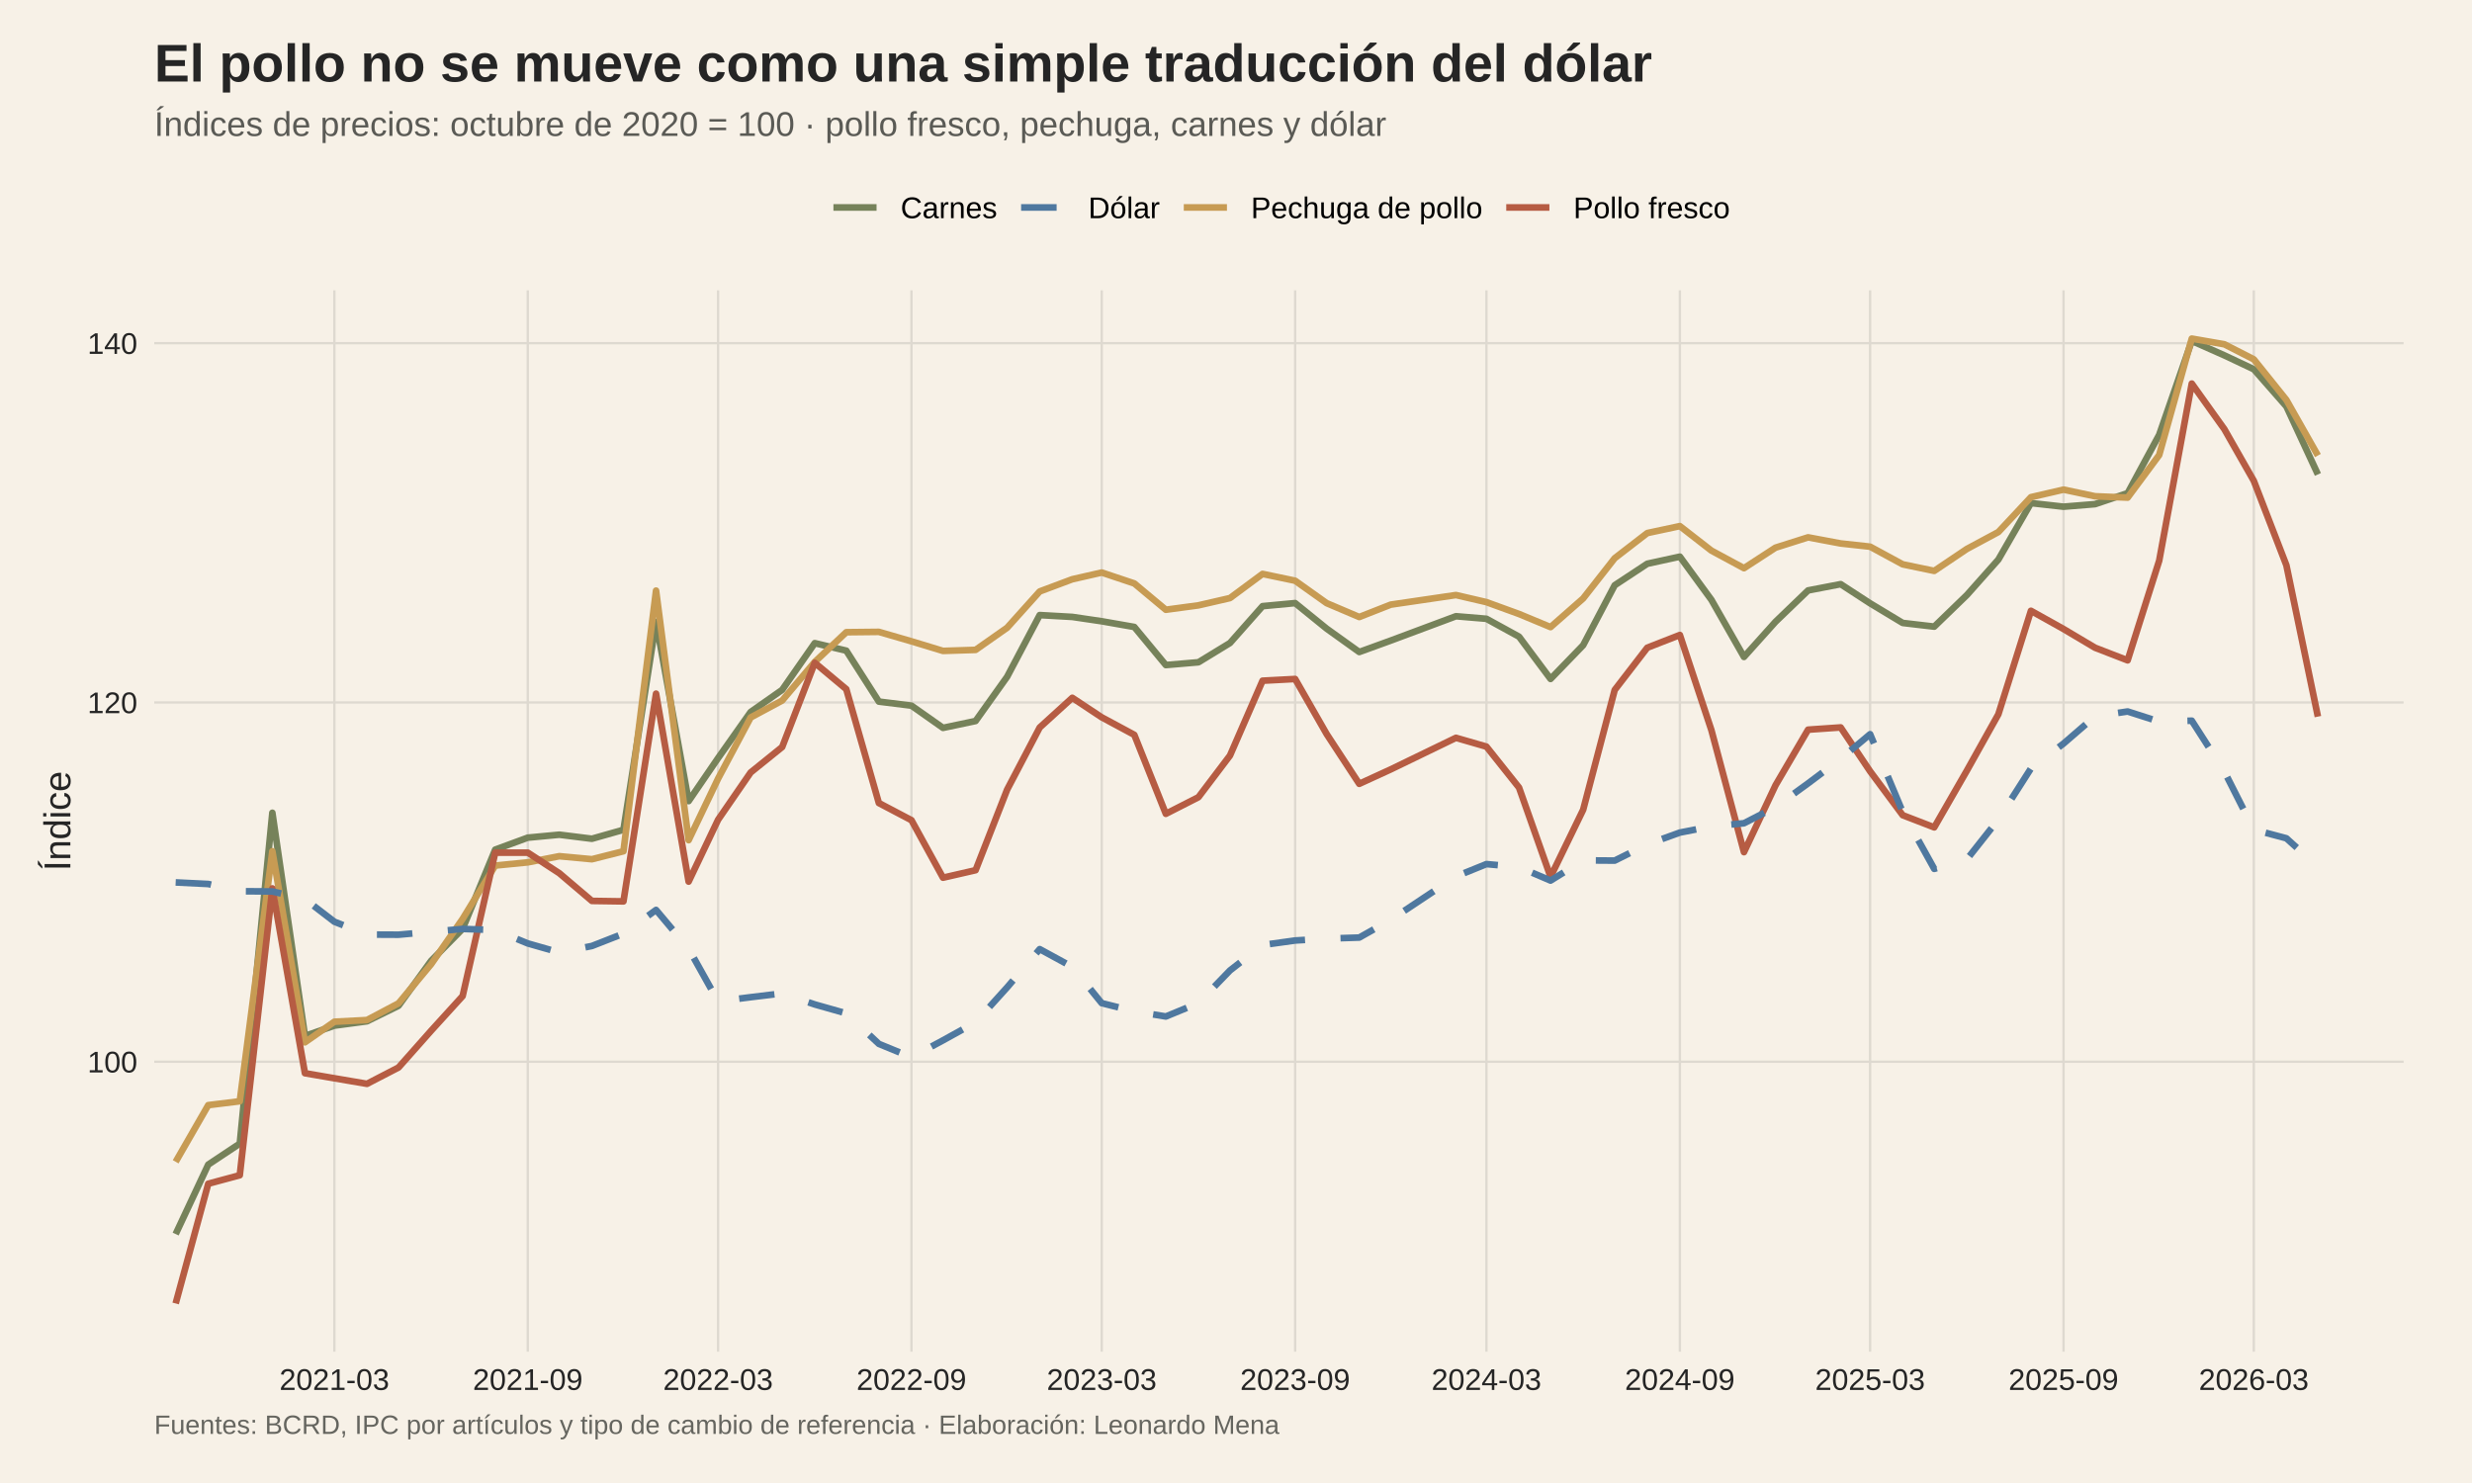
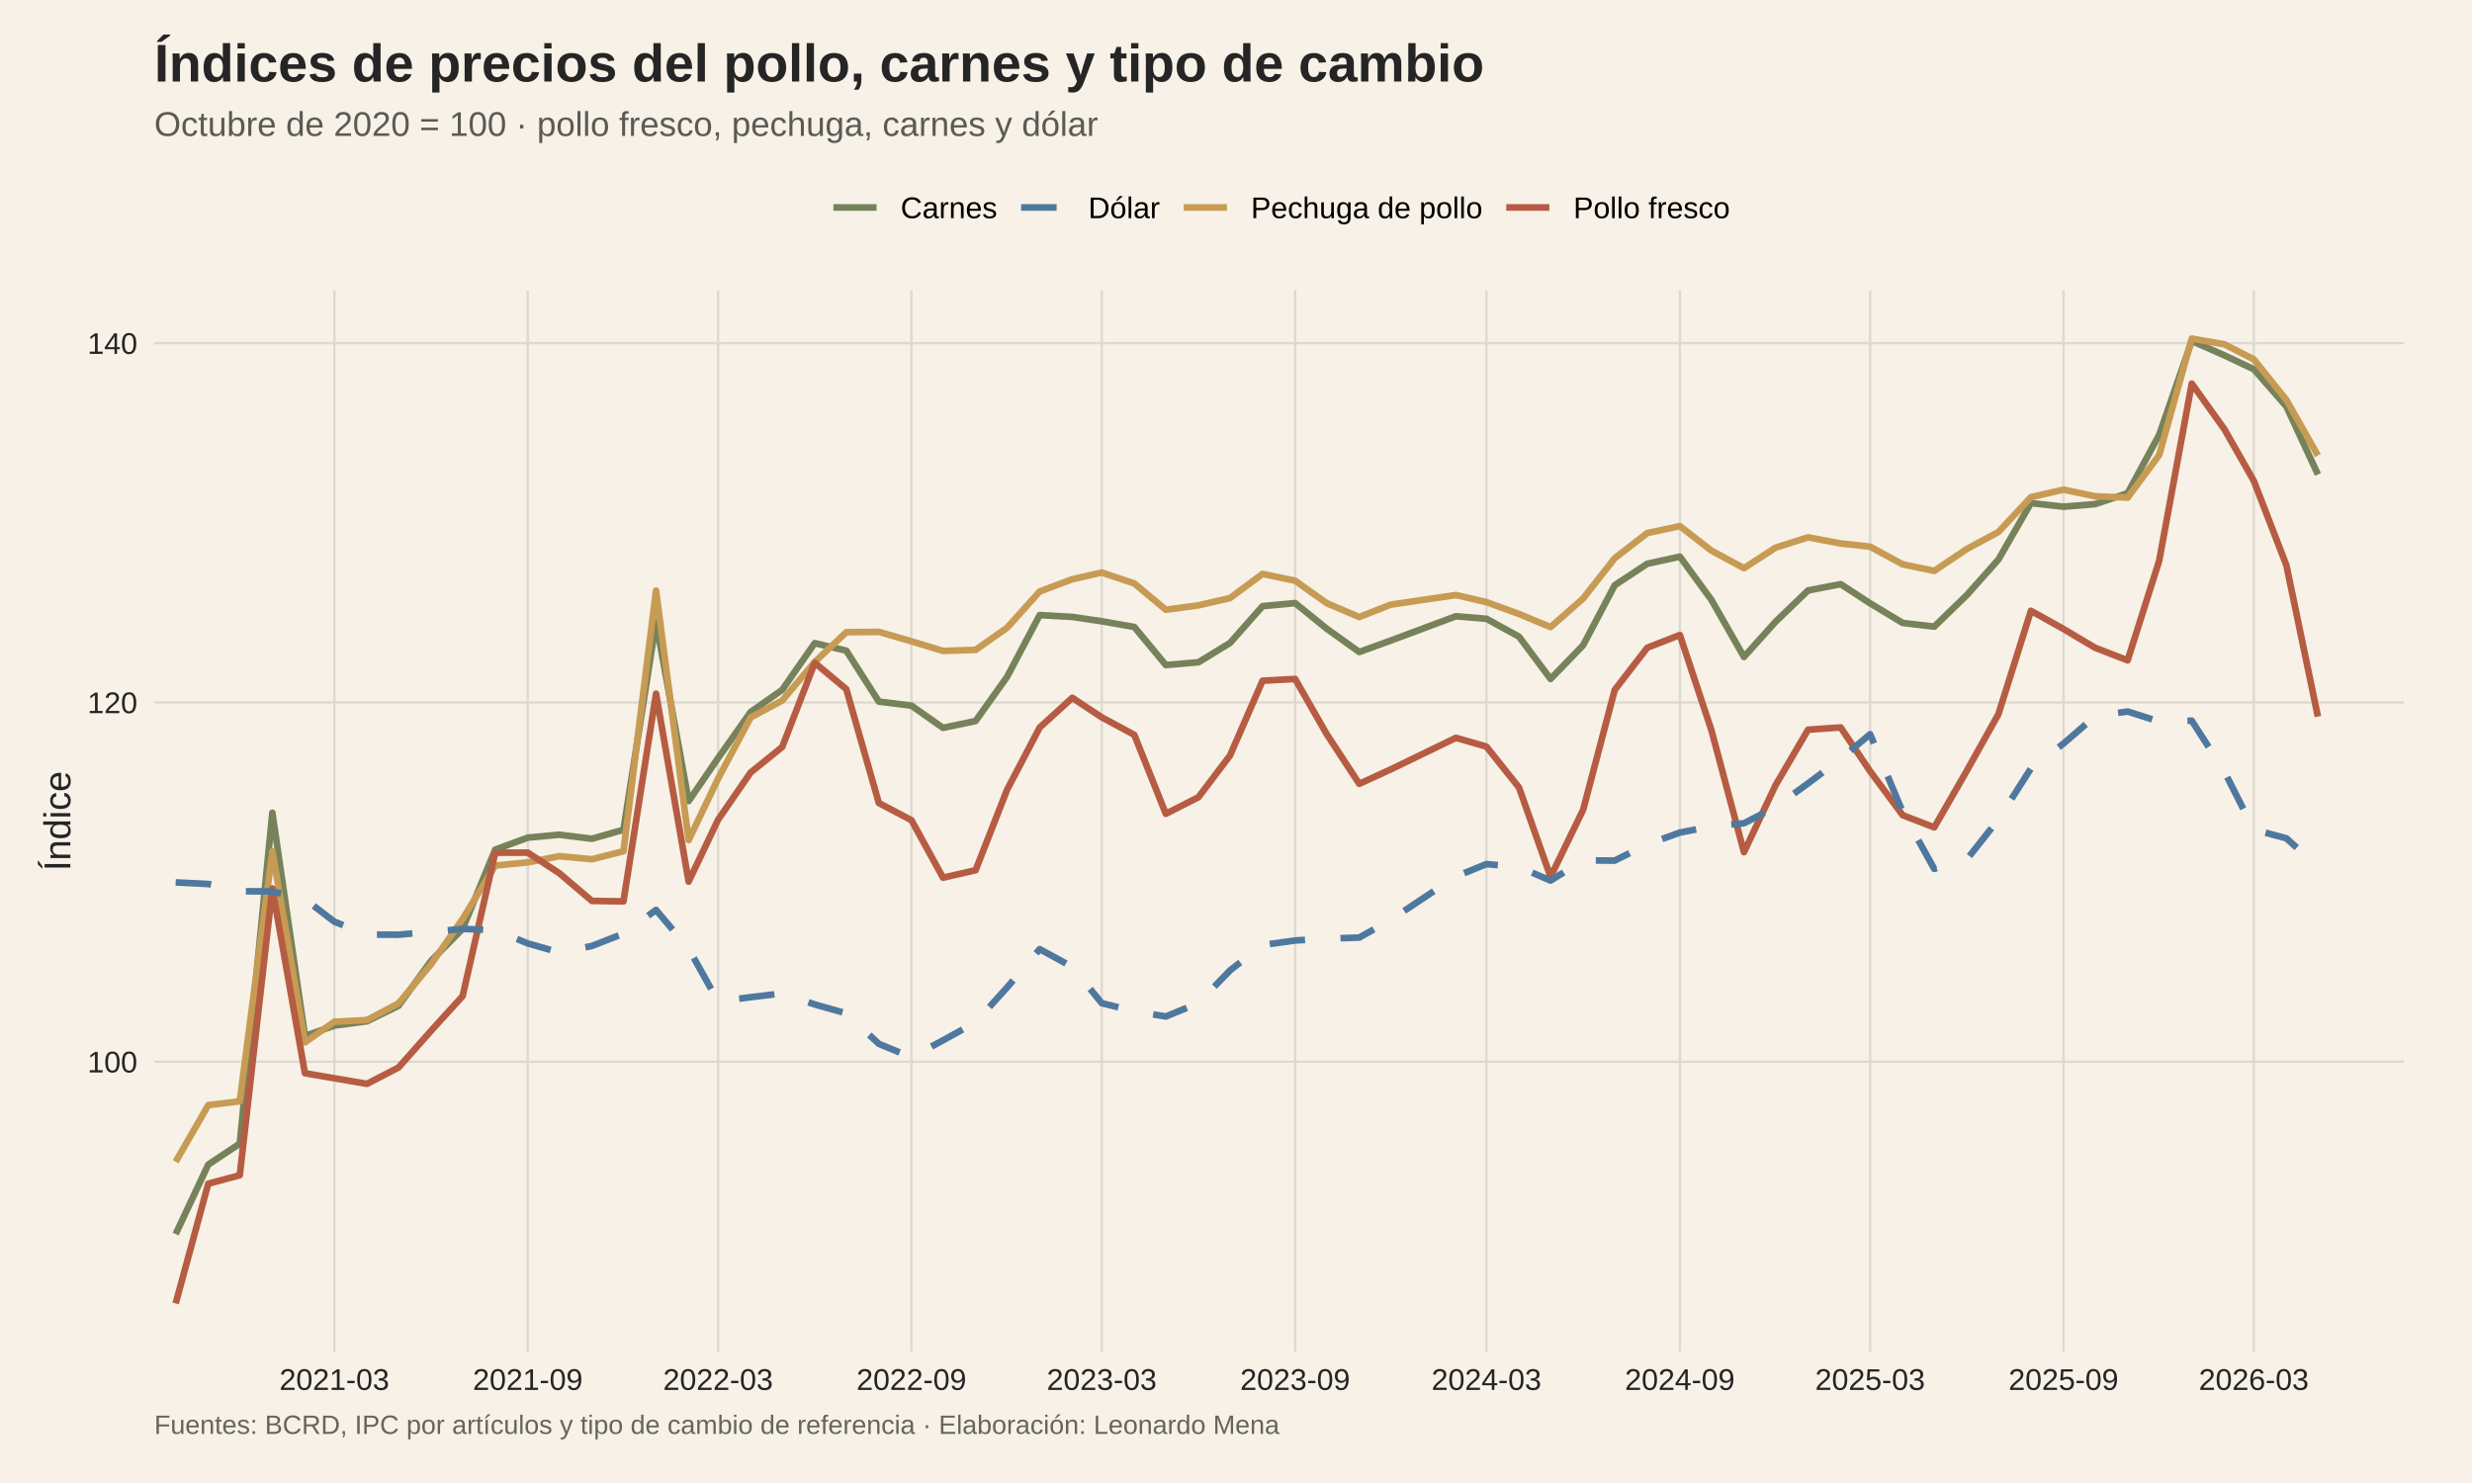
<svg xmlns="http://www.w3.org/2000/svg" width="792.00pt" height="475.20pt" viewBox="0 0 792.00 475.20">
  <g class="svglite">
    <defs>
      <style type="text/css">
    .svglite line, .svglite polyline, .svglite polygon, .svglite path, .svglite rect, .svglite circle {
      fill: none;
      stroke: #000000;
      stroke-linecap: round;
      stroke-linejoin: round;
      stroke-miterlimit: 10.00;
    }
    .svglite text {
      white-space: pre;
    }
    .svglite g.glyphgroup path {
      fill: inherit;
      stroke: none;
    }
  </style>
    </defs>
    <rect width="100%" height="100%" style="stroke: none; fill: #F7F1E7;" />
    <defs>
      <clipPath id="cpMC4wMHw3OTIuMDB8MC4wMHw0NzUuMjA=">
        <rect x="0.00" y="0.00" width="792.00" height="475.20" />
      </clipPath>
    </defs>
    <g clip-path="url(#cpMC4wMHw3OTIuMDB8MC4wMHw0NzUuMjA=)">
      <rect x="0.00" y="0.00" width="792.00" height="475.20" style="stroke-width: 1.16; stroke: none; fill: #F7F1E7;" />
    </g>
    <defs>
      <clipPath id="cpNDkuNDJ8NzcwLjA4fDkzLjA0fDQzMy4xMw==">
        <rect x="49.42" y="93.04" width="720.66" height="340.08" />
      </clipPath>
    </defs>
    <g clip-path="url(#cpNDkuNDJ8NzcwLjA4fDkzLjA0fDQzMy4xMw==)">
      <rect x="49.42" y="93.04" width="720.66" height="340.08" style="stroke-width: 1.16; stroke: none; fill: #F7F1E7;" />
      <polyline points="49.42,340.21 770.08,340.21 " style="stroke-width: 0.75; stroke: #DED9D0; stroke-linecap: butt;" />
      <polyline points="49.42,225.09 770.08,225.09 " style="stroke-width: 0.75; stroke: #DED9D0; stroke-linecap: butt;" />
      <polyline points="49.42,109.96 770.08,109.96 " style="stroke-width: 0.75; stroke: #DED9D0; stroke-linecap: butt;" />
      <polyline points="107.13,433.13 107.13,93.04 " style="stroke-width: 0.75; stroke: #DED9D0; stroke-linecap: butt;" />
      <polyline points="169.10,433.13 169.10,93.04 " style="stroke-width: 0.75; stroke: #DED9D0; stroke-linecap: butt;" />
      <polyline points="230.06,433.13 230.06,93.04 " style="stroke-width: 0.75; stroke: #DED9D0; stroke-linecap: butt;" />
      <polyline points="292.02,433.13 292.02,93.04 " style="stroke-width: 0.75; stroke: #DED9D0; stroke-linecap: butt;" />
      <polyline points="352.98,433.13 352.98,93.04 " style="stroke-width: 0.75; stroke: #DED9D0; stroke-linecap: butt;" />
      <polyline points="414.95,433.13 414.95,93.04 " style="stroke-width: 0.75; stroke: #DED9D0; stroke-linecap: butt;" />
      <polyline points="476.24,433.13 476.24,93.04 " style="stroke-width: 0.75; stroke: #DED9D0; stroke-linecap: butt;" />
      <polyline points="538.21,433.13 538.21,93.04 " style="stroke-width: 0.75; stroke: #DED9D0; stroke-linecap: butt;" />
      <polyline points="599.16,433.13 599.16,93.04 " style="stroke-width: 0.75; stroke: #DED9D0; stroke-linecap: butt;" />
      <polyline points="661.13,433.13 661.13,93.04 " style="stroke-width: 0.75; stroke: #DED9D0; stroke-linecap: butt;" />
      <polyline points="722.09,433.13 722.09,93.04 " style="stroke-width: 0.75; stroke: #DED9D0; stroke-linecap: butt;" />
      <polyline points="56.28,395.43 66.72,373.17 76.82,366.45 87.26,260.44 97.70,331.96 107.13,328.64 117.57,327.25 127.68,322.28 138.12,307.88 148.22,297.62 158.66,272.25 169.10,268.41 179.20,267.46 189.64,268.76 199.75,265.89 210.19,199.26 220.63,256.70 230.06,242.92 240.50,228.15 250.60,221.05 261.04,206.08 271.14,208.49 281.58,224.81 292.02,226.11 302.13,233.23 312.57,231.03 322.67,216.86 333.11,197.09 343.55,197.68 352.98,199.07 363.42,200.90 373.52,213.10 383.96,212.21 394.07,206.04 404.51,194.23 414.95,193.25 425.05,201.44 435.49,208.92 445.59,205.25 466.47,197.46 476.24,198.28 486.68,204.01 496.78,217.55 507.22,206.75 517.33,187.53 527.77,180.64 538.21,178.37 548.31,192.19 558.75,210.50 568.85,199.24 579.29,189.19 589.73,187.18 599.16,193.32 609.60,199.61 619.71,200.79 630.15,190.68 640.25,179.31 650.69,161.20 661.13,162.36 671.23,161.54 681.67,158.03 691.78,139.33 702.22,109.24 712.66,113.87 722.09,118.32 732.53,130.23 742.63,152.02 " style="stroke-width: 2.13; stroke: #76825A; stroke-linecap: butt;" />
      <polyline points="56.28,372.27 66.72,354.12 76.82,352.88 87.26,272.76 97.70,333.99 107.13,327.39 117.57,326.85 127.68,321.50 138.12,308.97 148.22,294.44 158.66,277.35 169.10,276.32 179.20,274.35 189.64,275.32 199.75,272.77 210.19,189.25 220.63,269.21 230.06,249.51 240.50,229.90 250.60,224.47 261.04,212.10 271.14,202.58 281.58,202.47 292.02,205.50 302.13,208.57 312.57,208.24 322.67,201.15 333.11,189.52 343.55,185.61 352.98,183.46 363.42,186.95 373.52,195.38 383.96,193.97 394.07,191.64 404.51,183.90 414.95,186.08 425.05,193.27 435.49,197.71 445.59,193.74 466.47,190.67 476.24,192.94 486.68,196.74 496.78,200.94 507.22,191.76 517.33,178.87 527.77,170.81 538.21,168.58 548.31,176.43 558.75,182.06 568.85,175.49 579.29,172.18 589.73,174.14 599.16,175.17 609.60,180.83 619.71,182.93 630.15,175.91 640.25,170.48 650.69,159.31 661.13,156.89 671.23,159.02 681.67,159.45 691.78,145.80 702.22,108.50 712.66,110.32 722.09,115.14 732.53,128.15 742.63,145.97 " style="stroke-width: 2.13; stroke: #C79B53; stroke-linecap: butt;" />
      <polyline points="56.28,417.67 66.72,379.30 76.82,376.58 87.26,284.67 97.70,343.89 107.13,345.51 117.57,347.29 127.68,342.06 138.12,330.28 148.22,319.17 158.66,273.22 169.10,273.21 179.20,279.80 189.64,288.68 199.75,288.83 210.19,222.27 220.63,282.49 230.06,262.68 240.50,247.52 250.60,239.37 261.04,212.38 271.14,220.83 281.58,257.32 292.02,262.81 302.13,281.24 312.57,278.84 322.67,253.03 333.11,233.11 343.55,223.60 352.98,229.85 363.42,235.46 373.52,260.77 383.96,255.45 394.07,242.10 404.51,218.12 414.95,217.57 425.05,235.22 435.49,251.16 445.59,246.53 466.47,236.42 476.24,239.24 486.68,252.36 496.78,280.97 507.22,259.48 517.33,221.09 527.77,207.54 538.21,203.47 548.31,233.95 558.75,273.05 568.85,251.64 579.29,233.81 589.73,233.09 599.16,247.14 609.60,261.21 619.71,265.11 630.15,246.95 640.25,228.88 650.69,195.72 661.13,201.55 671.23,207.55 681.67,211.59 691.78,179.66 702.22,122.91 712.66,137.52 722.09,154.07 732.53,181.12 742.63,229.63 " style="stroke-width: 2.13; stroke: #B65C43; stroke-linecap: butt;" />
      <polyline points="56.28,282.75 56.28,282.75 56.28,282.75 66.72,283.26 66.72,283.26 66.72,283.26 76.82,285.57 76.82,285.57 76.82,285.57 87.26,285.65 87.26,285.65 87.26,285.65 97.70,288.10 97.70,288.10 97.70,288.10 107.13,295.35 107.13,295.35 107.13,295.35 117.57,299.46 117.57,299.46 117.57,299.46 127.68,299.51 127.68,299.51 127.68,299.51 138.12,298.57 138.12,298.57 138.12,298.57 148.22,297.66 148.22,297.66 148.22,297.66 158.66,298.01 158.66,298.01 158.66,298.01 169.10,302.30 169.10,302.30 169.10,302.30 179.20,305.19 179.20,305.19 179.20,305.19 189.64,303.12 189.64,303.12 189.64,303.12 199.75,299.16 199.75,299.16 199.75,299.16 210.19,291.57 210.19,291.57 210.19,291.57 220.63,303.98 220.63,303.98 220.63,303.98 230.06,320.86 230.06,320.86 230.06,320.86 240.50,319.53 240.50,319.53 240.50,319.53 250.60,318.31 250.60,318.31 250.60,318.31 261.04,321.85 261.04,321.85 261.04,321.85 271.14,324.71 271.14,324.71 271.14,324.71 281.58,334.49 281.58,334.49 281.58,334.49 292.02,338.79 292.02,338.79 292.02,338.79 302.13,333.35 302.13,333.35 302.13,333.35 312.57,327.57 312.57,327.57 312.57,327.57 322.67,316.39 322.67,316.39 322.67,316.39 333.11,304.13 333.11,304.13 333.11,304.13 343.55,309.82 343.55,309.82 343.55,309.82 352.98,321.44 352.98,321.44 352.98,321.44 363.42,324.06 363.42,324.06 363.42,324.06 373.52,325.71 373.52,325.71 373.52,325.71 383.96,321.41 383.96,321.41 383.96,321.41 394.07,310.96 394.07,310.96 394.07,310.96 404.51,302.81 404.51,302.81 404.51,302.81 414.95,301.36 414.95,301.36 414.95,301.36 425.05,300.76 425.05,300.76 425.05,300.76 435.49,300.42 435.49,300.42 435.49,300.42 445.59,294.73 445.59,294.73 445.59,294.73 466.47,280.84 466.47,280.84 466.47,280.84 476.24,276.88 476.24,276.88 476.24,276.88 486.68,277.83 486.68,277.83 486.68,277.83 496.78,282.16 496.78,282.16 496.78,282.16 507.22,275.69 507.22,275.69 507.22,275.69 517.33,275.76 517.33,275.76 517.33,275.76 527.77,270.55 527.77,270.55 527.77,270.55 538.21,266.78 538.21,266.78 538.21,266.78 548.31,264.80 548.31,264.80 548.31,264.80 558.75,263.79 558.75,263.79 558.75,263.79 568.85,258.59 568.85,258.59 568.85,258.59 579.29,251.01 579.29,251.01 579.29,251.01 589.73,243.17 589.73,243.17 589.73,243.17 599.16,235.26 599.16,235.26 599.16,235.26 609.60,260.19 609.60,260.19 609.60,260.19 619.71,278.41 619.71,278.41 619.71,278.41 630.15,275.37 630.15,275.37 630.15,275.37 640.25,262.59 640.25,262.59 640.25,262.59 650.69,246.23 650.69,246.23 650.69,246.23 661.13,238.26 661.13,238.26 661.13,238.26 671.23,229.53 671.23,229.53 671.23,229.53 681.67,227.98 681.67,227.98 681.67,227.98 691.78,231.22 691.78,231.22 691.78,231.22 702.22,230.93 702.22,230.93 702.22,230.93 712.66,247.20 712.66,247.20 712.66,247.20 722.09,265.84 722.09,265.84 722.09,265.84 732.53,268.61 732.53,268.61 732.53,268.61 742.63,277.75 742.63,277.75 742.63,277.75 " style="stroke-width: 2.13; stroke: #4F789F; stroke-dasharray: 11.38,11.38; stroke-linecap: butt;" />
    </g>
    <g clip-path="url(#cpMC4wMHw3OTIuMDB8MC4wMHw0NzUuMjA=)">
      <text x="44.04" y="343.64" text-anchor="end" style="font-size: 9.60px;fill: #252525; font-family: &quot;Arial&quot;;" textLength="15.98px" lengthAdjust="spacingAndGlyphs">100</text>
      <text x="44.04" y="228.52" text-anchor="end" style="font-size: 9.60px;fill: #252525; font-family: &quot;Arial&quot;;" textLength="15.98px" lengthAdjust="spacingAndGlyphs">120</text>
      <text x="44.04" y="113.40" text-anchor="end" style="font-size: 9.60px;fill: #252525; font-family: &quot;Arial&quot;;" textLength="15.98px" lengthAdjust="spacingAndGlyphs">140</text>
      <text x="107.13" y="445.37" text-anchor="middle" style="font-size: 9.60px;fill: #252525; font-family: &quot;Arial&quot;;" textLength="35.16px" lengthAdjust="spacingAndGlyphs">2021-03</text>
      <text x="169.10" y="445.37" text-anchor="middle" style="font-size: 9.60px;fill: #252525; font-family: &quot;Arial&quot;;" textLength="35.16px" lengthAdjust="spacingAndGlyphs">2021-09</text>
      <text x="230.06" y="445.37" text-anchor="middle" style="font-size: 9.60px;fill: #252525; font-family: &quot;Arial&quot;;" textLength="35.16px" lengthAdjust="spacingAndGlyphs">2022-03</text>
      <text x="292.02" y="445.37" text-anchor="middle" style="font-size: 9.60px;fill: #252525; font-family: &quot;Arial&quot;;" textLength="35.16px" lengthAdjust="spacingAndGlyphs">2022-09</text>
      <text x="352.98" y="445.37" text-anchor="middle" style="font-size: 9.60px;fill: #252525; font-family: &quot;Arial&quot;;" textLength="35.16px" lengthAdjust="spacingAndGlyphs">2023-03</text>
      <text x="414.95" y="445.37" text-anchor="middle" style="font-size: 9.60px;fill: #252525; font-family: &quot;Arial&quot;;" textLength="35.16px" lengthAdjust="spacingAndGlyphs">2023-09</text>
      <text x="476.24" y="445.37" text-anchor="middle" style="font-size: 9.60px;fill: #252525; font-family: &quot;Arial&quot;;" textLength="35.16px" lengthAdjust="spacingAndGlyphs">2024-03</text>
      <text x="538.21" y="445.37" text-anchor="middle" style="font-size: 9.60px;fill: #252525; font-family: &quot;Arial&quot;;" textLength="35.16px" lengthAdjust="spacingAndGlyphs">2024-09</text>
      <text x="599.16" y="445.37" text-anchor="middle" style="font-size: 9.60px;fill: #252525; font-family: &quot;Arial&quot;;" textLength="35.16px" lengthAdjust="spacingAndGlyphs">2025-03</text>
      <text x="661.13" y="445.37" text-anchor="middle" style="font-size: 9.60px;fill: #252525; font-family: &quot;Arial&quot;;" textLength="35.16px" lengthAdjust="spacingAndGlyphs">2025-09</text>
      <text x="722.09" y="445.37" text-anchor="middle" style="font-size: 9.60px;fill: #252525; font-family: &quot;Arial&quot;;" textLength="35.16px" lengthAdjust="spacingAndGlyphs">2026-03</text>
      <text transform="translate(22.54,263.08) rotate(-90)" text-anchor="middle" style="font-size: 12.00px;fill: #252525; font-family: &quot;Arial&quot;;" textLength="32.02px" lengthAdjust="spacingAndGlyphs">Índice</text>
      <line x1="267.02" y1="66.47" x2="280.84" y2="66.47" style="stroke-width: 2.13; stroke: #76825A; stroke-linecap: butt;" />
      <line x1="327.15" y1="66.47" x2="340.97" y2="66.47" style="stroke-width: 2.13; stroke: #4F789F; stroke-dasharray: 11.38,11.38; stroke-linecap: butt;" />
      <line x1="379.27" y1="66.47" x2="393.10" y2="66.47" style="stroke-width: 2.13; stroke: #C79B53; stroke-linecap: butt;" />
      <line x1="482.58" y1="66.47" x2="496.41" y2="66.47" style="stroke-width: 2.13; stroke: #B65C43; stroke-linecap: butt;" />
      <text x="288.55" y="69.90" style="font-size: 9.60px; font-family: &quot;Arial&quot;;" textLength="30.89px" lengthAdjust="spacingAndGlyphs">Carnes</text>
      <text x="348.68" y="69.90" style="font-size: 9.60px; font-family: &quot;Arial&quot;;" textLength="22.89px" lengthAdjust="spacingAndGlyphs">Dólar</text>
      <text x="400.80" y="69.90" style="font-size: 9.60px; font-family: &quot;Arial&quot;;" textLength="74.08px" lengthAdjust="spacingAndGlyphs">Pechuga de pollo</text>
      <text x="504.11" y="69.90" style="font-size: 9.60px; font-family: &quot;Arial&quot;;" textLength="50.09px" lengthAdjust="spacingAndGlyphs">Pollo fresco</text>
-       <text x="49.42" y="43.56" style="font-size: 11.00px;fill: #5A5A55; font-family: &quot;Arial&quot;;" textLength="395.05px" lengthAdjust="spacingAndGlyphs">Índices de precios: octubre de 2020 = 100 · pollo fresco, pechuga, carnes y dólar</text>
-       <text x="49.42" y="26.12" style="font-size: 17.00px; font-weight: bold;fill: #252525; font-family: &quot;Arial&quot;;" textLength="479.86px" lengthAdjust="spacingAndGlyphs">El pollo no se mueve como una simple traducción del dólar</text>
+       <text x="49.42" y="43.56" style="font-size: 11.00px;fill: #5A5A55; font-family: &quot;Arial&quot;;" textLength="302.64px" lengthAdjust="spacingAndGlyphs">Octubre de 2020 = 100 · pollo fresco, pechuga, carnes y dólar</text>
+       <text x="49.42" y="26.12" style="font-size: 17.00px; font-weight: bold;fill: #252525; font-family: &quot;Arial&quot;;" textLength="426.03px" lengthAdjust="spacingAndGlyphs">Índices de precios del pollo, carnes y tipo de cambio</text>
      <text x="49.42" y="459.46" style="font-size: 8.50px;fill: #65655F; font-family: &quot;Arial&quot;;" textLength="360.72px" lengthAdjust="spacingAndGlyphs">Fuentes: BCRD, IPC por artículos y tipo de cambio de referencia · Elaboración: Leonardo Mena</text>
    </g>
  </g>
</svg>
